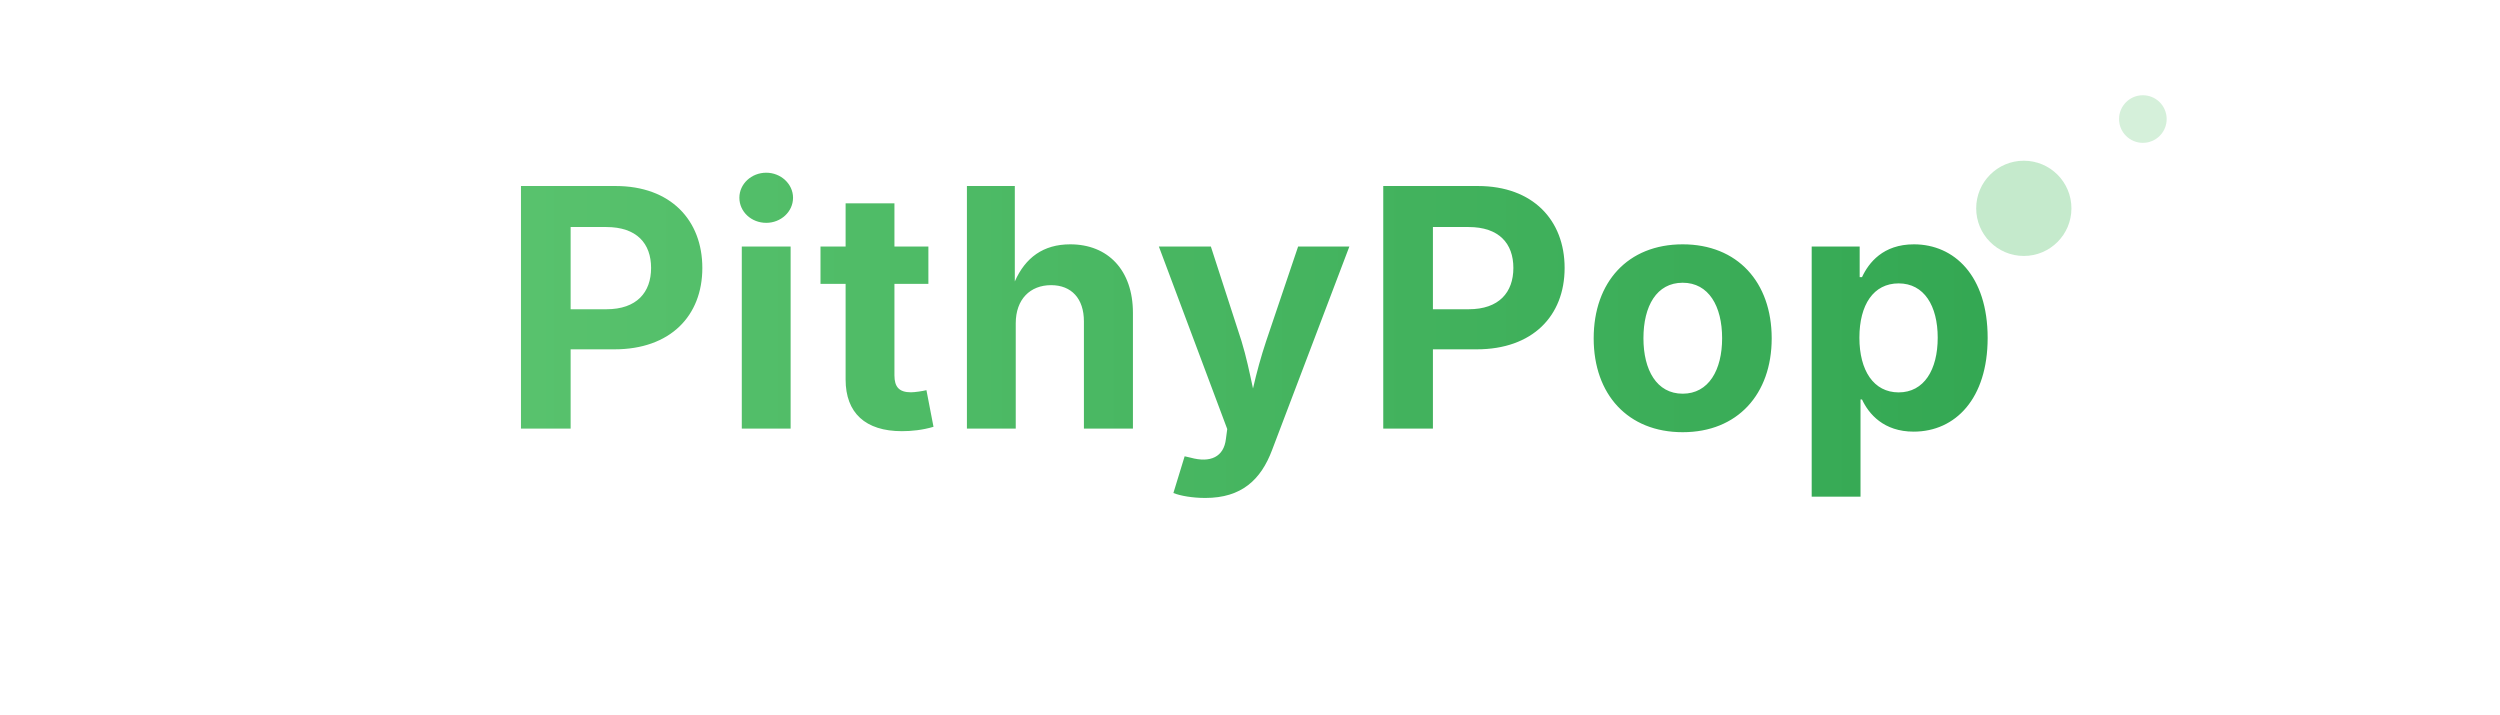
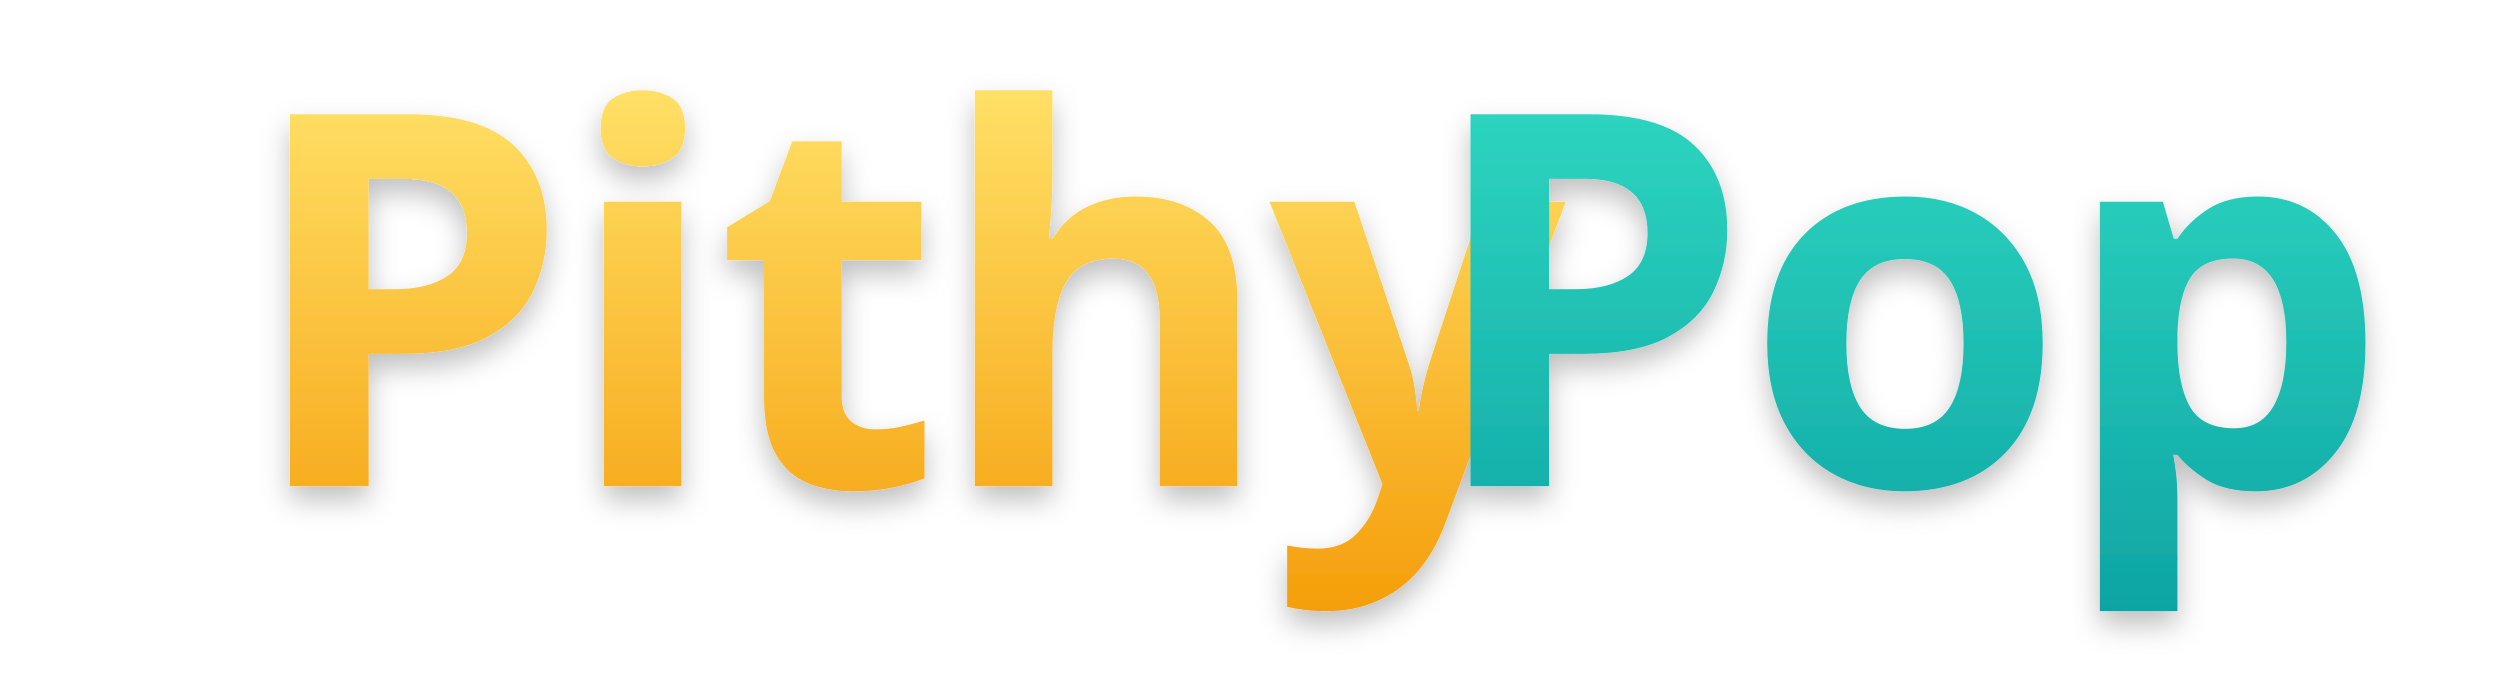
- <svg xmlns="http://www.w3.org/2000/svg" viewBox="0 0 420 120">
+ <svg xmlns="http://www.w3.org/2000/svg" viewBox="0 0 720 200">
  <defs>
-     <linearGradient id="grad" x1="0" x2="1">
-       <stop offset="0%" stop-color="#58C26D" />
-       <stop offset="100%" stop-color="#34A853" />
+     <linearGradient id="gradPithy" x1="0" y1="0" x2="0" y2="1">
+       <stop offset="0%" stop-color="#FFE066" />
+       <stop offset="100%" stop-color="#F59E0B" />
    </linearGradient>
+     <linearGradient id="gradPop" x1="0" y1="0" x2="0" y2="1">
+       <stop offset="0%" stop-color="#2DD4BF" />
+       <stop offset="100%" stop-color="#0EA5A4" />
+     </linearGradient>
+     <filter id="softShadow" x="-20%" y="-20%" width="140%" height="140%">
+       <feDropShadow dx="0" dy="4" stdDeviation="4" flood-opacity="0.25" />
+     </filter>
  </defs>
-   <rect width="100%" height="100%" fill="none" />
-   <text x="50%" y="60%" text-anchor="middle" font-family="Inter, Nunito, Poppins, Arial, sans-serif" font-size="56" font-weight="700" fill="url(#grad)" letter-spacing="1">
-     PithyPop
-   </text>
-   <circle cx="340" cy="35" r="8" fill="#58C26D" opacity="0.35" />
-   <circle cx="360" cy="20" r="4" fill="#58C26D" opacity="0.25" />
+   <g filter="url(#softShadow)" font-family="Fredoka, Baloo, Nunito, Arial Rounded MT Bold, sans-serif" font-weight="700" font-size="150" letter-spacing="-2">
+     <text x="70" y="140" fill="url(#gradPithy)">
+       Pithy
+     </text>
+     <text x="410" y="140" fill="url(#gradPop)">
+       Pop
+     </text>
+   </g>
</svg>
